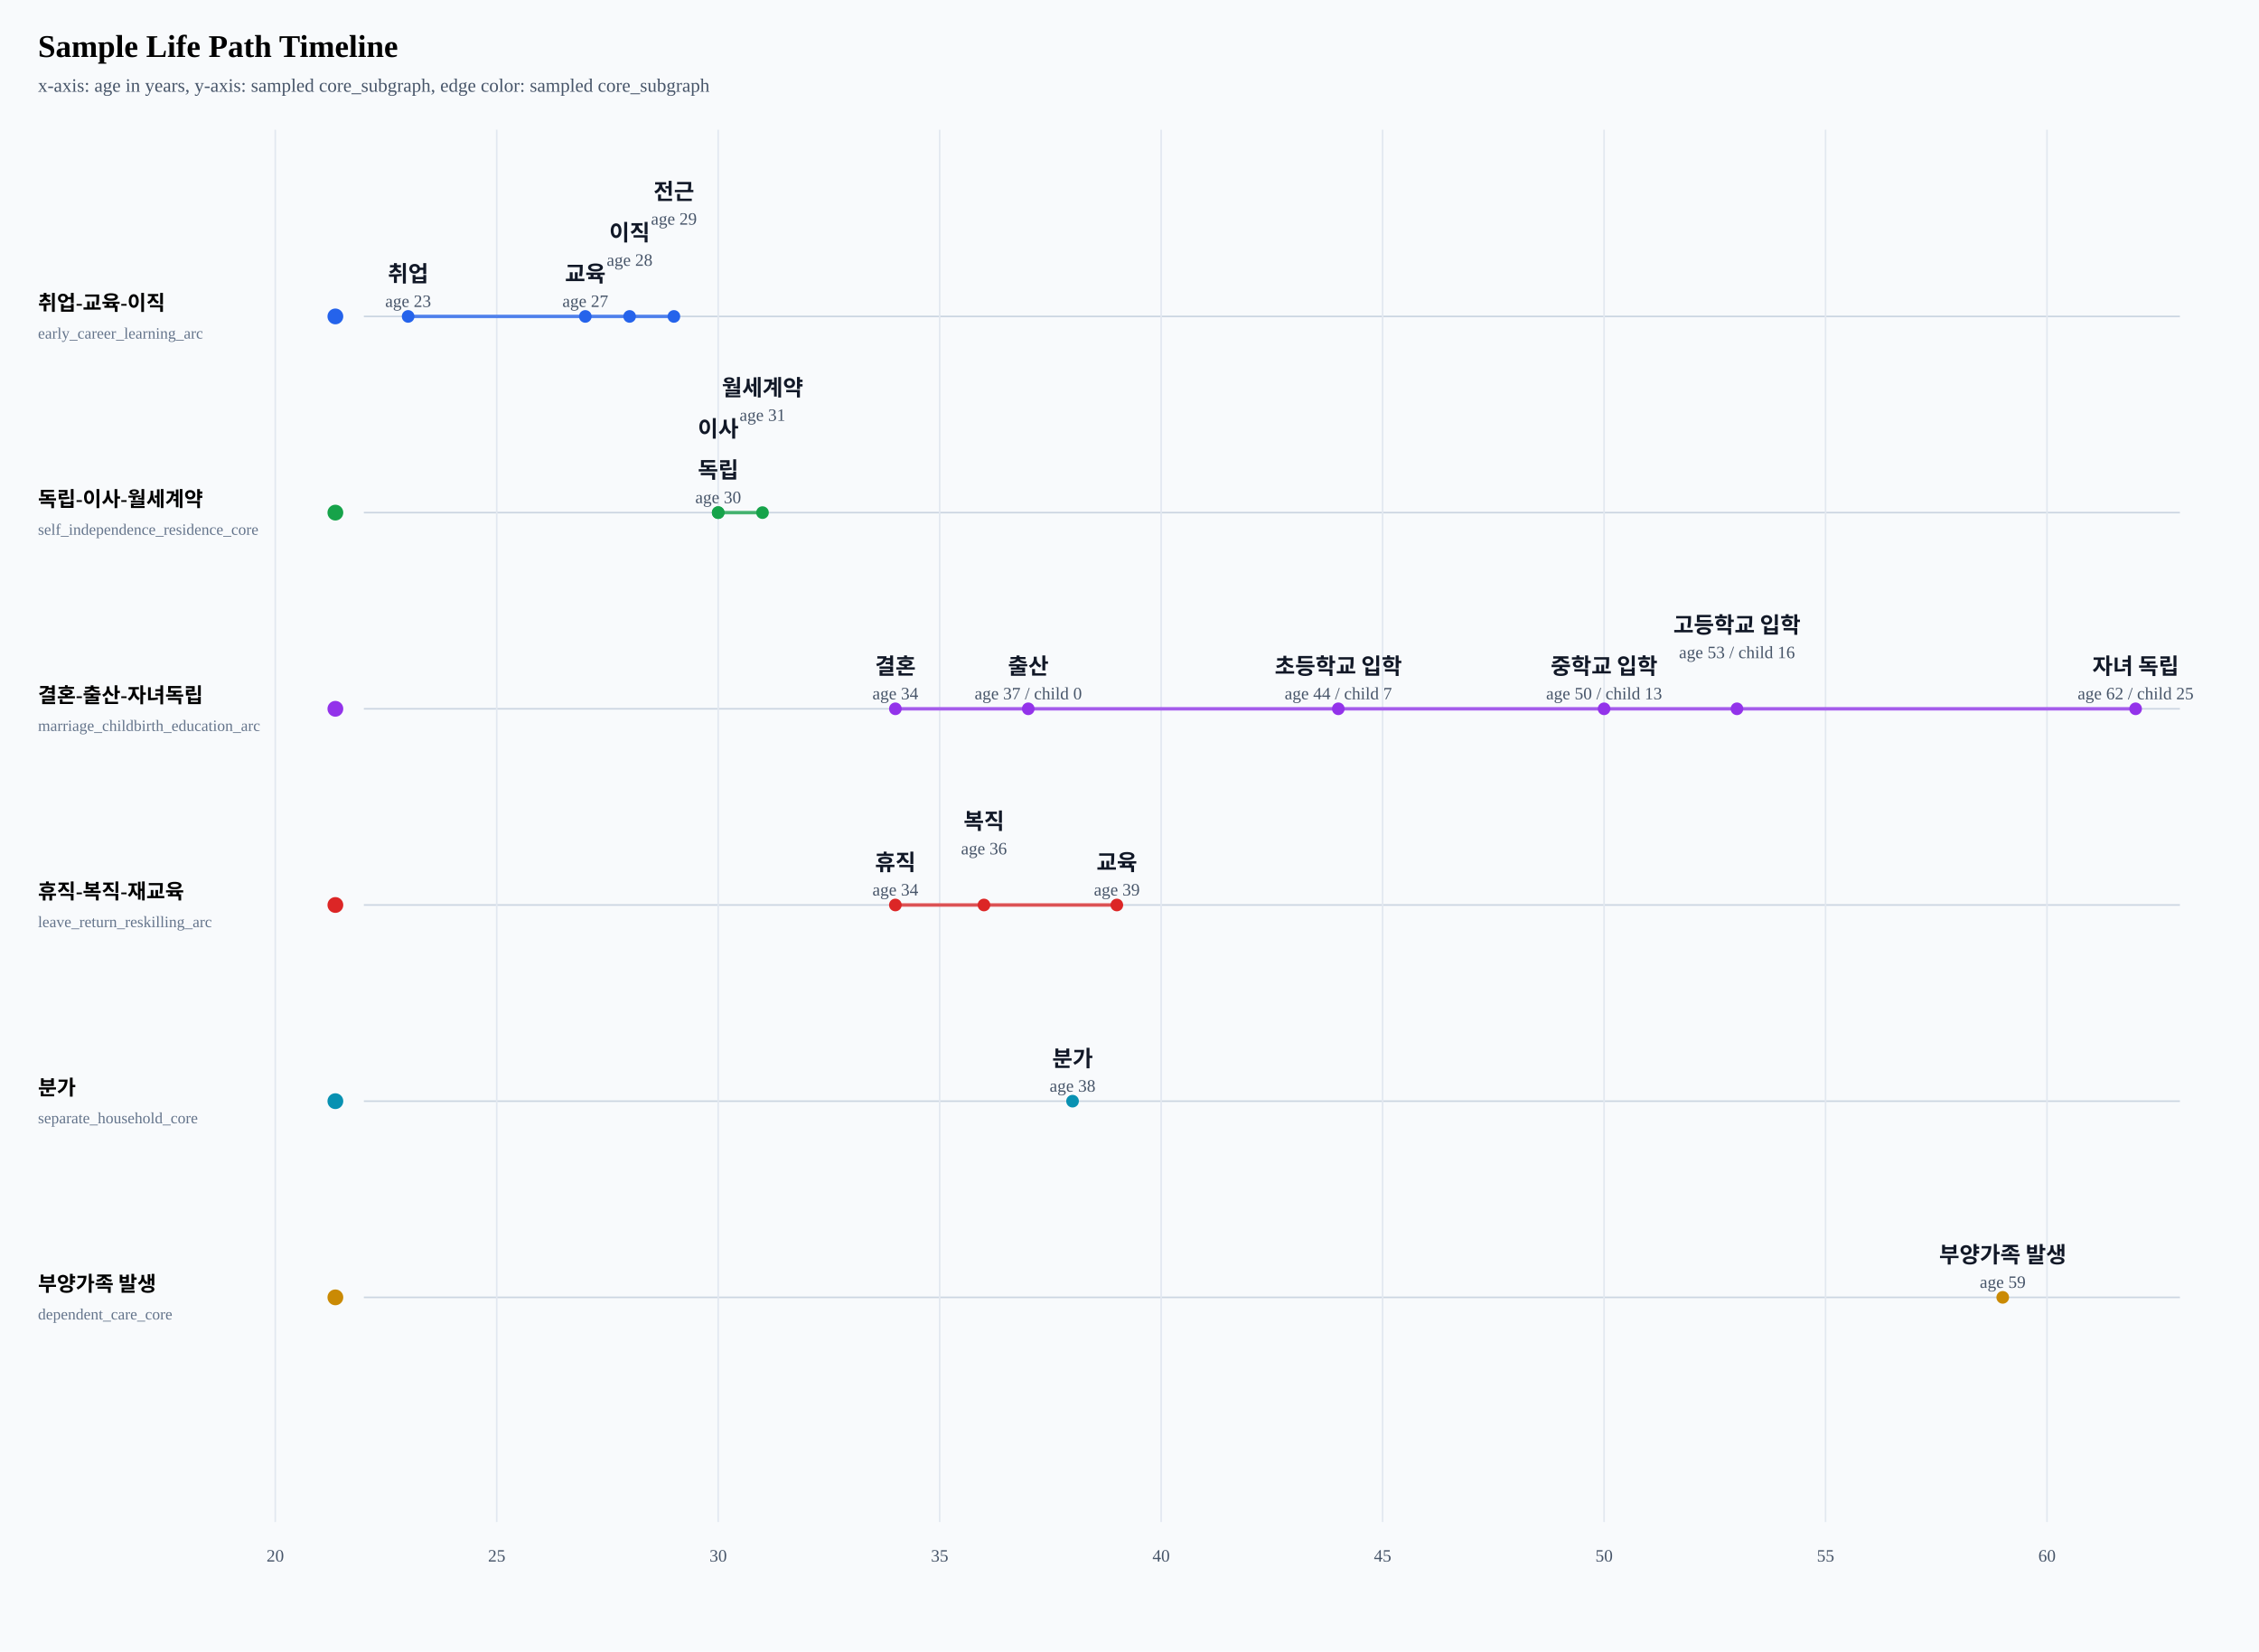
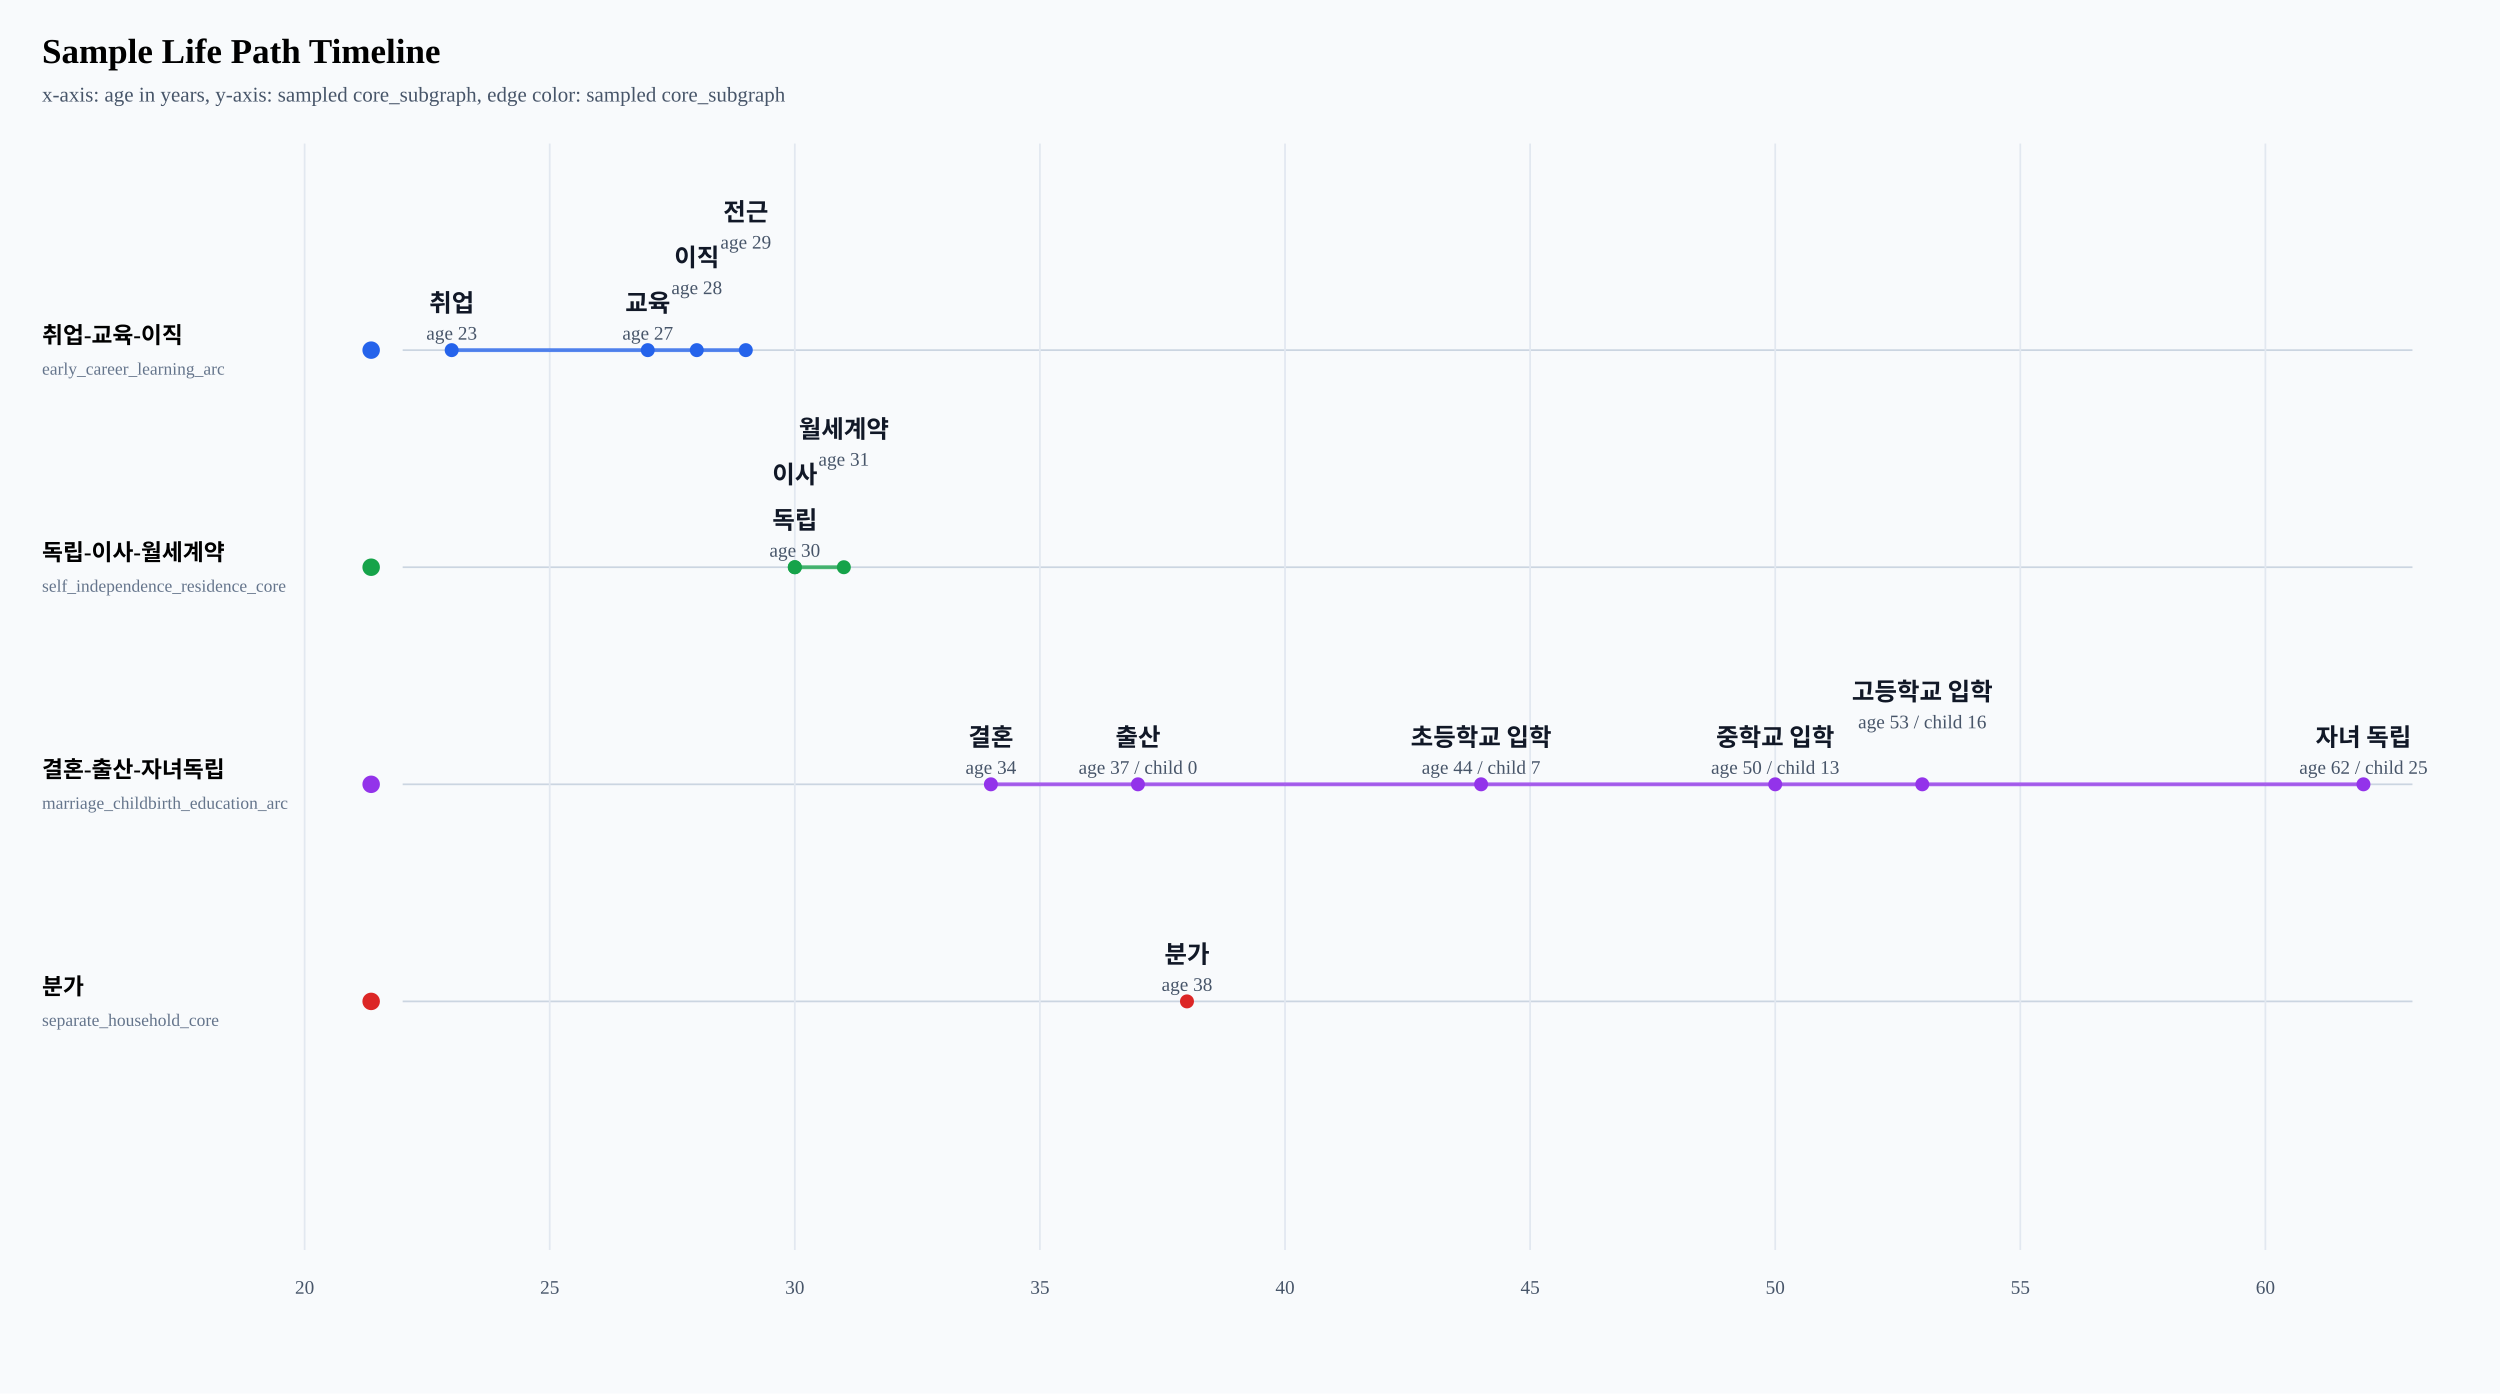
- <svg viewBox="0 0 1428 1044" role="img" aria-label="sample life path timeline">
+ <svg viewBox="0 0 1428 796" role="img" aria-label="sample life path timeline">
  <rect x="0" y="0" width="100%" height="100%" fill="#f8fafc" />
  <text x="24" y="36" font-size="20" font-weight="700">Sample Life Path Timeline</text>
  <text x="24" y="58" font-size="12" fill="#475569">x-axis: age in years, y-axis: sampled core_subgraph, edge color: sampled core_subgraph</text>
  <line x1="230" y1="200" x2="1378" y2="200" stroke="#cbd5e1" />
  <circle cx="212" cy="200" r="5" fill="#2563eb" />
  <text x="24" y="196" font-size="13" font-weight="700">취업-교육-이직</text>
  <text x="24" y="214" font-size="10" fill="#64748b">early_career_learning_arc</text>
  <line x1="230" y1="324" x2="1378" y2="324" stroke="#cbd5e1" />
  <circle cx="212" cy="324" r="5" fill="#16a34a" />
  <text x="24" y="320" font-size="13" font-weight="700">독립-이사-월세계약</text>
  <text x="24" y="338" font-size="10" fill="#64748b">self_independence_residence_core</text>
  <line x1="230" y1="448" x2="1378" y2="448" stroke="#cbd5e1" />
  <circle cx="212" cy="448" r="5" fill="#9333ea" />
  <text x="24" y="444" font-size="13" font-weight="700">결혼-출산-자녀독립</text>
  <text x="24" y="462" font-size="10" fill="#64748b">marriage_childbirth_education_arc</text>
  <line x1="230" y1="572" x2="1378" y2="572" stroke="#cbd5e1" />
  <circle cx="212" cy="572" r="5" fill="#dc2626" />
-   <text x="24" y="568" font-size="13" font-weight="700">휴직-복직-재교육</text>
-   <text x="24" y="586" font-size="10" fill="#64748b">leave_return_reskilling_arc</text>
-   <line x1="230" y1="696" x2="1378" y2="696" stroke="#cbd5e1" />
-   <circle cx="212" cy="696" r="5" fill="#0891b2" />
-   <text x="24" y="692" font-size="13" font-weight="700">분가</text>
-   <text x="24" y="710" font-size="10" fill="#64748b">separate_household_core</text>
-   <line x1="230" y1="820" x2="1378" y2="820" stroke="#cbd5e1" />
-   <circle cx="212" cy="820" r="5" fill="#ca8a04" />
-   <text x="24" y="816" font-size="13" font-weight="700">부양가족 발생</text>
-   <text x="24" y="834" font-size="10" fill="#64748b">dependent_care_core</text>
-   <line x1="174" y1="82" x2="174" y2="962" stroke="#e2e8f0" />
-   <text x="174" y="987" text-anchor="middle" font-size="11" fill="#475569">20</text>
-   <line x1="314" y1="82" x2="314" y2="962" stroke="#e2e8f0" />
-   <text x="314" y="987" text-anchor="middle" font-size="11" fill="#475569">25</text>
-   <line x1="454" y1="82" x2="454" y2="962" stroke="#e2e8f0" />
-   <text x="454" y="987" text-anchor="middle" font-size="11" fill="#475569">30</text>
-   <line x1="594" y1="82" x2="594" y2="962" stroke="#e2e8f0" />
-   <text x="594" y="987" text-anchor="middle" font-size="11" fill="#475569">35</text>
-   <line x1="734" y1="82" x2="734" y2="962" stroke="#e2e8f0" />
-   <text x="734" y="987" text-anchor="middle" font-size="11" fill="#475569">40</text>
-   <line x1="874" y1="82" x2="874" y2="962" stroke="#e2e8f0" />
-   <text x="874" y="987" text-anchor="middle" font-size="11" fill="#475569">45</text>
-   <line x1="1014" y1="82" x2="1014" y2="962" stroke="#e2e8f0" />
-   <text x="1014" y="987" text-anchor="middle" font-size="11" fill="#475569">50</text>
-   <line x1="1154" y1="82" x2="1154" y2="962" stroke="#e2e8f0" />
-   <text x="1154" y="987" text-anchor="middle" font-size="11" fill="#475569">55</text>
-   <line x1="1294" y1="82" x2="1294" y2="962" stroke="#e2e8f0" />
-   <text x="1294" y="987" text-anchor="middle" font-size="11" fill="#475569">60</text>
-   <line x1="1434" y1="82" x2="1434" y2="962" stroke="#e2e8f0" />
-   <text x="1434" y="987" text-anchor="middle" font-size="11" fill="#475569">65</text>
+   <text x="24" y="568" font-size="13" font-weight="700">분가</text>
+   <text x="24" y="586" font-size="10" fill="#64748b">separate_household_core</text>
+   <line x1="174" y1="82" x2="174" y2="714" stroke="#e2e8f0" />
+   <text x="174" y="739" text-anchor="middle" font-size="11" fill="#475569">20</text>
+   <line x1="314" y1="82" x2="314" y2="714" stroke="#e2e8f0" />
+   <text x="314" y="739" text-anchor="middle" font-size="11" fill="#475569">25</text>
+   <line x1="454" y1="82" x2="454" y2="714" stroke="#e2e8f0" />
+   <text x="454" y="739" text-anchor="middle" font-size="11" fill="#475569">30</text>
+   <line x1="594" y1="82" x2="594" y2="714" stroke="#e2e8f0" />
+   <text x="594" y="739" text-anchor="middle" font-size="11" fill="#475569">35</text>
+   <line x1="734" y1="82" x2="734" y2="714" stroke="#e2e8f0" />
+   <text x="734" y="739" text-anchor="middle" font-size="11" fill="#475569">40</text>
+   <line x1="874" y1="82" x2="874" y2="714" stroke="#e2e8f0" />
+   <text x="874" y="739" text-anchor="middle" font-size="11" fill="#475569">45</text>
+   <line x1="1014" y1="82" x2="1014" y2="714" stroke="#e2e8f0" />
+   <text x="1014" y="739" text-anchor="middle" font-size="11" fill="#475569">50</text>
+   <line x1="1154" y1="82" x2="1154" y2="714" stroke="#e2e8f0" />
+   <text x="1154" y="739" text-anchor="middle" font-size="11" fill="#475569">55</text>
+   <line x1="1294" y1="82" x2="1294" y2="714" stroke="#e2e8f0" />
+   <text x="1294" y="739" text-anchor="middle" font-size="11" fill="#475569">60</text>
+   <line x1="1434" y1="82" x2="1434" y2="714" stroke="#e2e8f0" />
+   <text x="1434" y="739" text-anchor="middle" font-size="11" fill="#475569">65</text>
  <line x1="258" y1="200" x2="370" y2="200" stroke="#2563eb" stroke-width="2.2" opacity="0.76" />
  <line x1="370" y1="200" x2="398" y2="200" stroke="#2563eb" stroke-width="2.2" opacity="0.76" />
  <line x1="398" y1="200" x2="426" y2="200" stroke="#2563eb" stroke-width="2.2" opacity="0.76" />
  <line x1="566" y1="448" x2="650" y2="448" stroke="#9333ea" stroke-width="2.2" opacity="0.76" />
  <line x1="650" y1="448" x2="846" y2="448" stroke="#9333ea" stroke-width="2.2" opacity="0.76" />
  <line x1="846" y1="448" x2="1014" y2="448" stroke="#9333ea" stroke-width="2.2" opacity="0.76" />
  <line x1="1014" y1="448" x2="1098" y2="448" stroke="#9333ea" stroke-width="2.2" opacity="0.76" />
  <line x1="1098" y1="448" x2="1350" y2="448" stroke="#9333ea" stroke-width="2.2" opacity="0.76" />
  <line x1="454" y1="324" x2="454" y2="324" stroke="#16a34a" stroke-width="2.2" opacity="0.76" />
  <line x1="454" y1="324" x2="482" y2="324" stroke="#16a34a" stroke-width="2.2" opacity="0.76" />
-   <line x1="566" y1="572" x2="622" y2="572" stroke="#dc2626" stroke-width="2.2" opacity="0.76" />
-   <line x1="622" y1="572" x2="706" y2="572" stroke="#dc2626" stroke-width="2.2" opacity="0.76" />
  <g>
    <circle cx="258" cy="200" r="4" fill="#2563eb" />
    <text x="258" y="178" text-anchor="middle" font-size="14" font-weight="700" fill="#111827">취업</text>
    <text x="258" y="194" text-anchor="middle" font-size="11" fill="#475569">age 23</text>
  </g>
  <g>
    <circle cx="370" cy="200" r="4" fill="#2563eb" />
    <text x="370" y="178" text-anchor="middle" font-size="14" font-weight="700" fill="#111827">교육</text>
    <text x="370" y="194" text-anchor="middle" font-size="11" fill="#475569">age 27</text>
  </g>
  <g>
    <circle cx="398" cy="200" r="4" fill="#2563eb" />
    <text x="398" y="152" text-anchor="middle" font-size="14" font-weight="700" fill="#111827">이직</text>
    <text x="398" y="168" text-anchor="middle" font-size="11" fill="#475569">age 28</text>
  </g>
  <g>
    <circle cx="426" cy="200" r="4" fill="#2563eb" />
    <text x="426" y="126" text-anchor="middle" font-size="14" font-weight="700" fill="#111827">전근</text>
    <text x="426" y="142" text-anchor="middle" font-size="11" fill="#475569">age 29</text>
  </g>
  <g>
    <circle cx="454" cy="324" r="4" fill="#16a34a" />
    <text x="454" y="302" text-anchor="middle" font-size="14" font-weight="700" fill="#111827">독립</text>
    <text x="454" y="318" text-anchor="middle" font-size="11" fill="#475569">age 30</text>
  </g>
  <g>
    <circle cx="454" cy="324" r="4" fill="#16a34a" />
    <text x="454" y="276" text-anchor="middle" font-size="14" font-weight="700" fill="#111827">이사</text>
  </g>
  <g>
    <circle cx="482" cy="324" r="4" fill="#16a34a" />
    <text x="482" y="250" text-anchor="middle" font-size="14" font-weight="700" fill="#111827">월세계약</text>
    <text x="482" y="266" text-anchor="middle" font-size="11" fill="#475569">age 31</text>
  </g>
  <g>
    <circle cx="566" cy="448" r="4" fill="#9333ea" />
    <text x="566" y="426" text-anchor="middle" font-size="14" font-weight="700" fill="#111827">결혼</text>
    <text x="566" y="442" text-anchor="middle" font-size="11" fill="#475569">age 34</text>
  </g>
  <g>
-     <circle cx="566" cy="572" r="4" fill="#dc2626" />
-     <text x="566" y="550" text-anchor="middle" font-size="14" font-weight="700" fill="#111827">휴직</text>
-     <text x="566" y="566" text-anchor="middle" font-size="11" fill="#475569">age 34</text>
-   </g>
-   <g>
-     <circle cx="622" cy="572" r="4" fill="#dc2626" />
-     <text x="622" y="524" text-anchor="middle" font-size="14" font-weight="700" fill="#111827">복직</text>
-     <text x="622" y="540" text-anchor="middle" font-size="11" fill="#475569">age 36</text>
-   </g>
-   <g>
    <circle cx="650" cy="448" r="4" fill="#9333ea" />
    <text x="650" y="426" text-anchor="middle" font-size="14" font-weight="700" fill="#111827">출산</text>
    <text x="650" y="442" text-anchor="middle" font-size="11" fill="#475569">age 37 / child 0</text>
  </g>
  <g>
-     <circle cx="678" cy="696" r="4" fill="#0891b2" />
-     <text x="678" y="674" text-anchor="middle" font-size="14" font-weight="700" fill="#111827">분가</text>
-     <text x="678" y="690" text-anchor="middle" font-size="11" fill="#475569">age 38</text>
-   </g>
-   <g>
-     <circle cx="706" cy="572" r="4" fill="#dc2626" />
-     <text x="706" y="550" text-anchor="middle" font-size="14" font-weight="700" fill="#111827">교육</text>
-     <text x="706" y="566" text-anchor="middle" font-size="11" fill="#475569">age 39</text>
+     <circle cx="678" cy="572" r="4" fill="#dc2626" />
+     <text x="678" y="550" text-anchor="middle" font-size="14" font-weight="700" fill="#111827">분가</text>
+     <text x="678" y="566" text-anchor="middle" font-size="11" fill="#475569">age 38</text>
  </g>
  <g>
    <circle cx="846" cy="448" r="4" fill="#9333ea" />
    <text x="846" y="426" text-anchor="middle" font-size="14" font-weight="700" fill="#111827">초등학교 입학</text>
    <text x="846" y="442" text-anchor="middle" font-size="11" fill="#475569">age 44 / child 7</text>
  </g>
  <g>
    <circle cx="1014" cy="448" r="4" fill="#9333ea" />
    <text x="1014" y="426" text-anchor="middle" font-size="14" font-weight="700" fill="#111827">중학교 입학</text>
    <text x="1014" y="442" text-anchor="middle" font-size="11" fill="#475569">age 50 / child 13</text>
  </g>
  <g>
    <circle cx="1098" cy="448" r="4" fill="#9333ea" />
    <text x="1098" y="400" text-anchor="middle" font-size="14" font-weight="700" fill="#111827">고등학교 입학</text>
    <text x="1098" y="416" text-anchor="middle" font-size="11" fill="#475569">age 53 / child 16</text>
  </g>
  <g>
-     <circle cx="1266" cy="820" r="4" fill="#ca8a04" />
-     <text x="1266" y="798" text-anchor="middle" font-size="14" font-weight="700" fill="#111827">부양가족 발생</text>
-     <text x="1266" y="814" text-anchor="middle" font-size="11" fill="#475569">age 59</text>
-   </g>
-   <g>
    <circle cx="1350" cy="448" r="4" fill="#9333ea" />
    <text x="1350" y="426" text-anchor="middle" font-size="14" font-weight="700" fill="#111827">자녀 독립</text>
    <text x="1350" y="442" text-anchor="middle" font-size="11" fill="#475569">age 62 / child 25</text>
  </g>
</svg>
